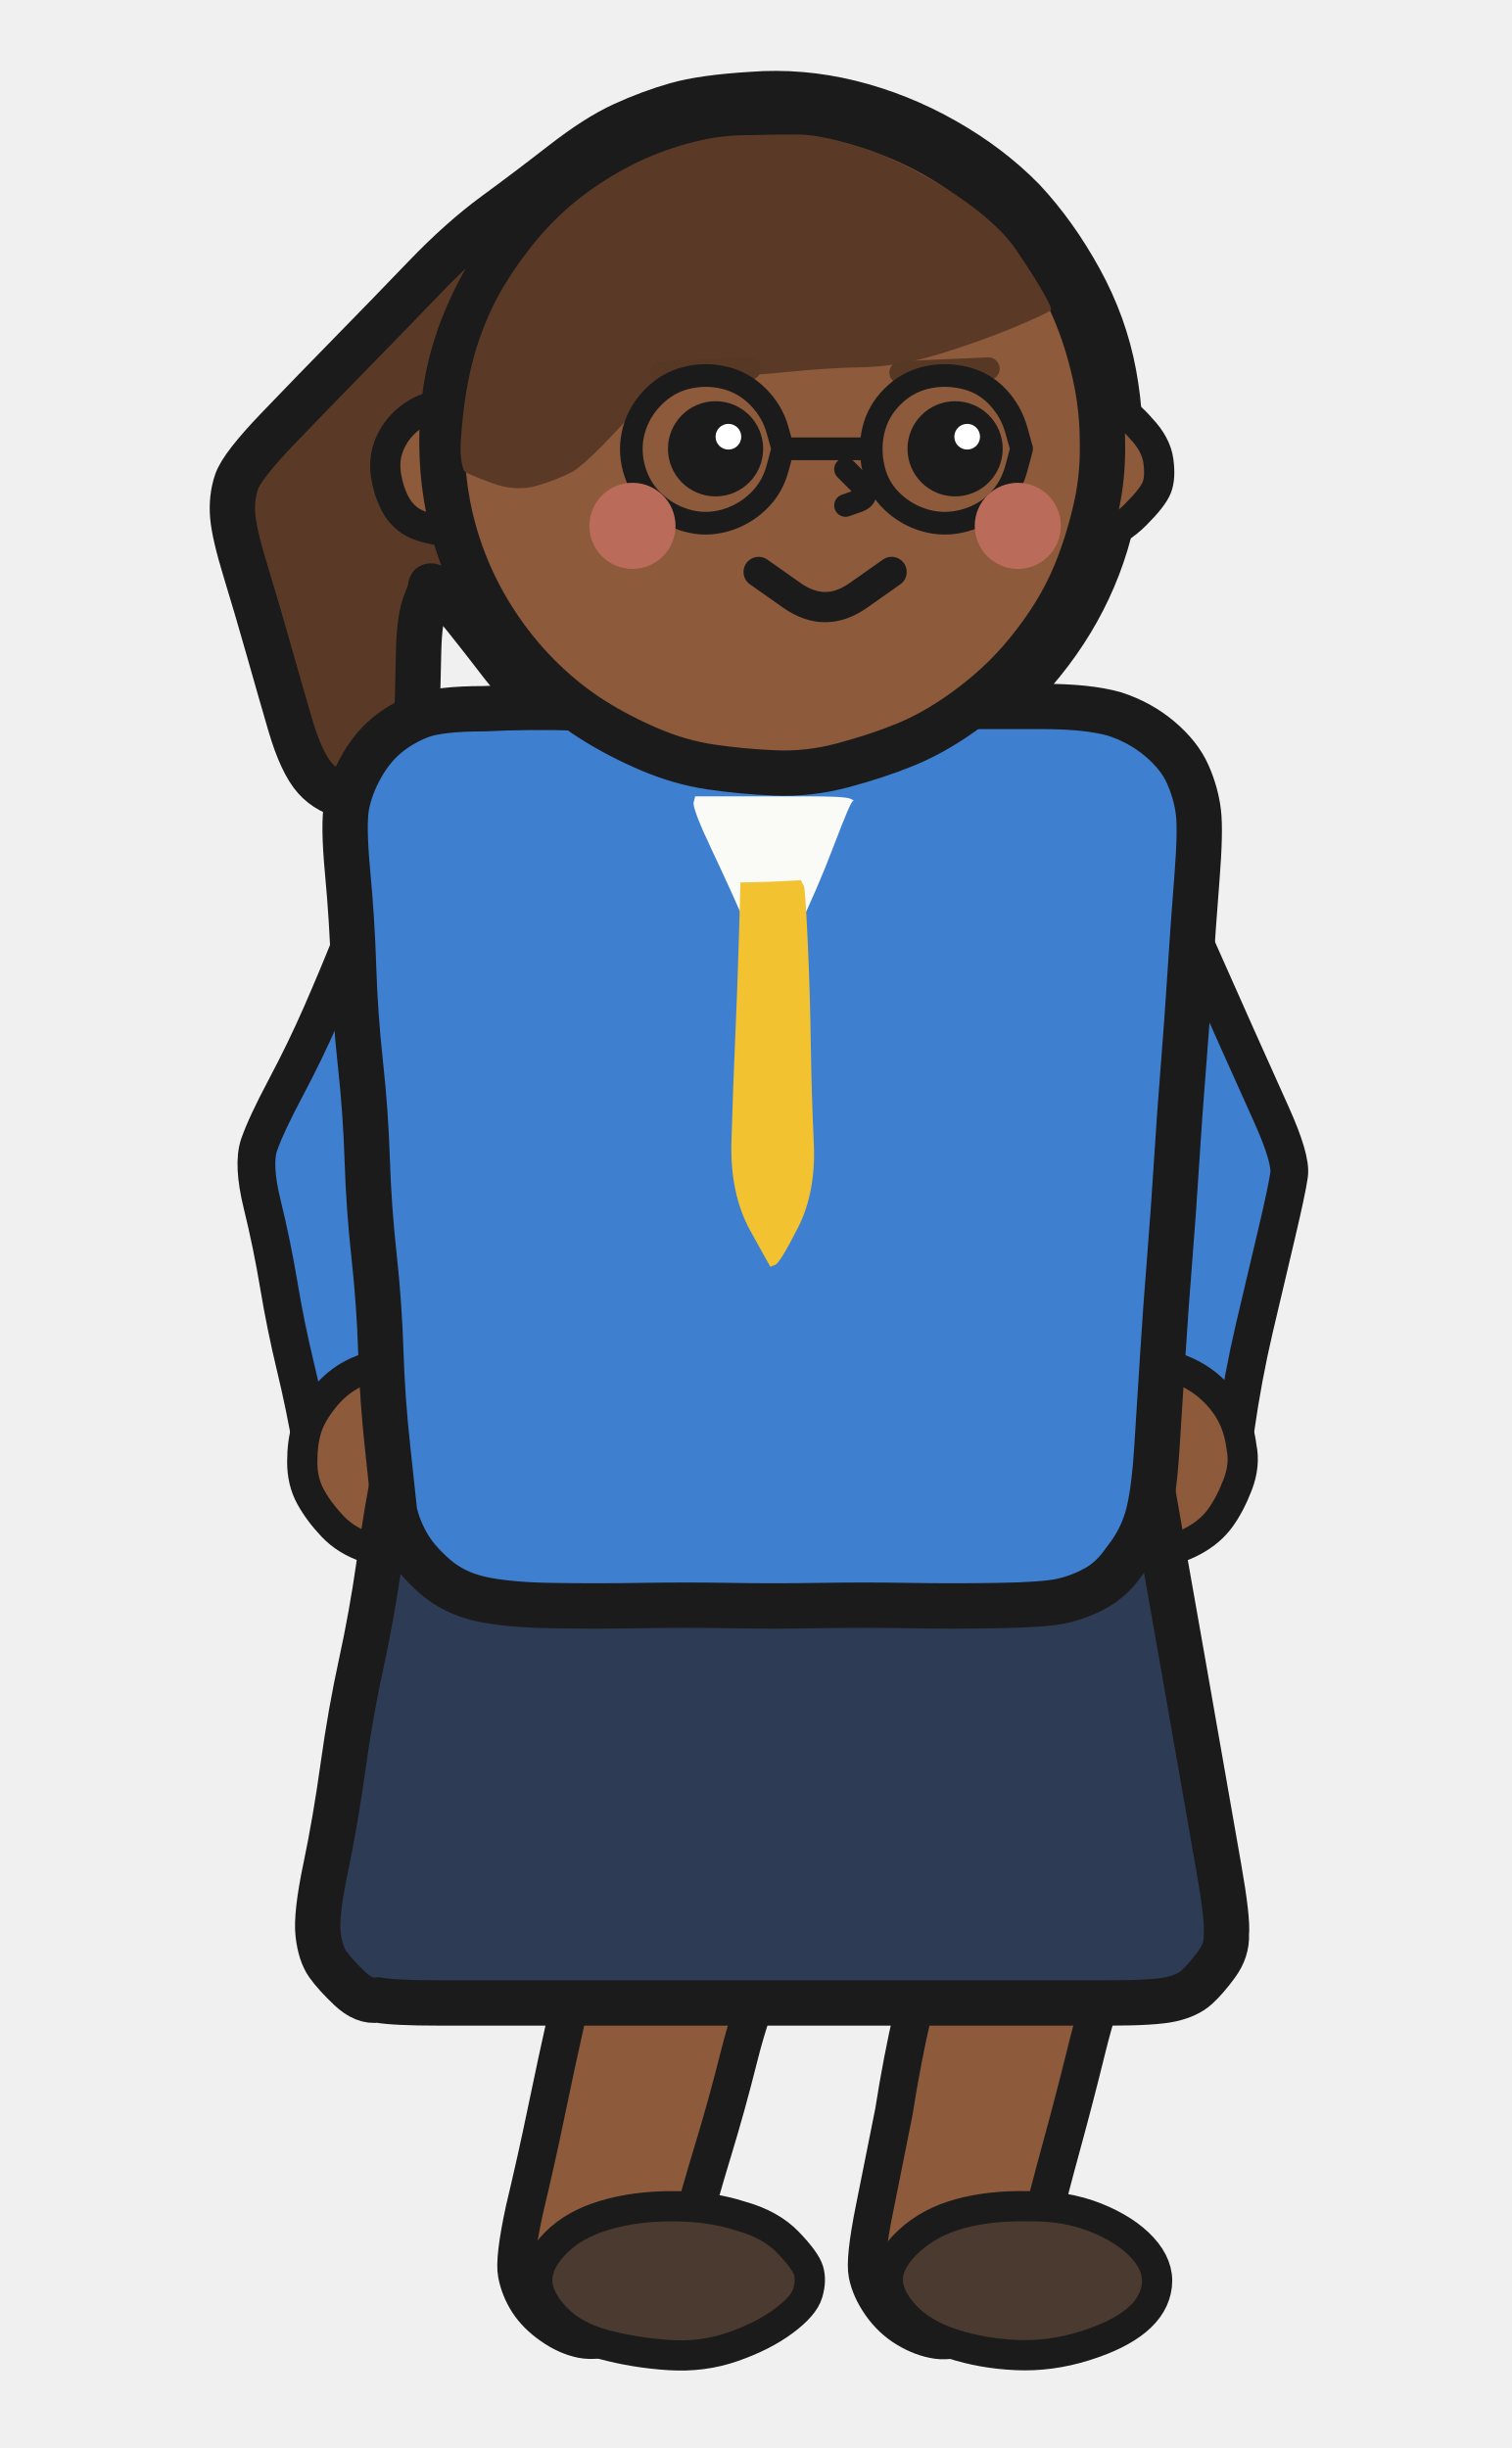
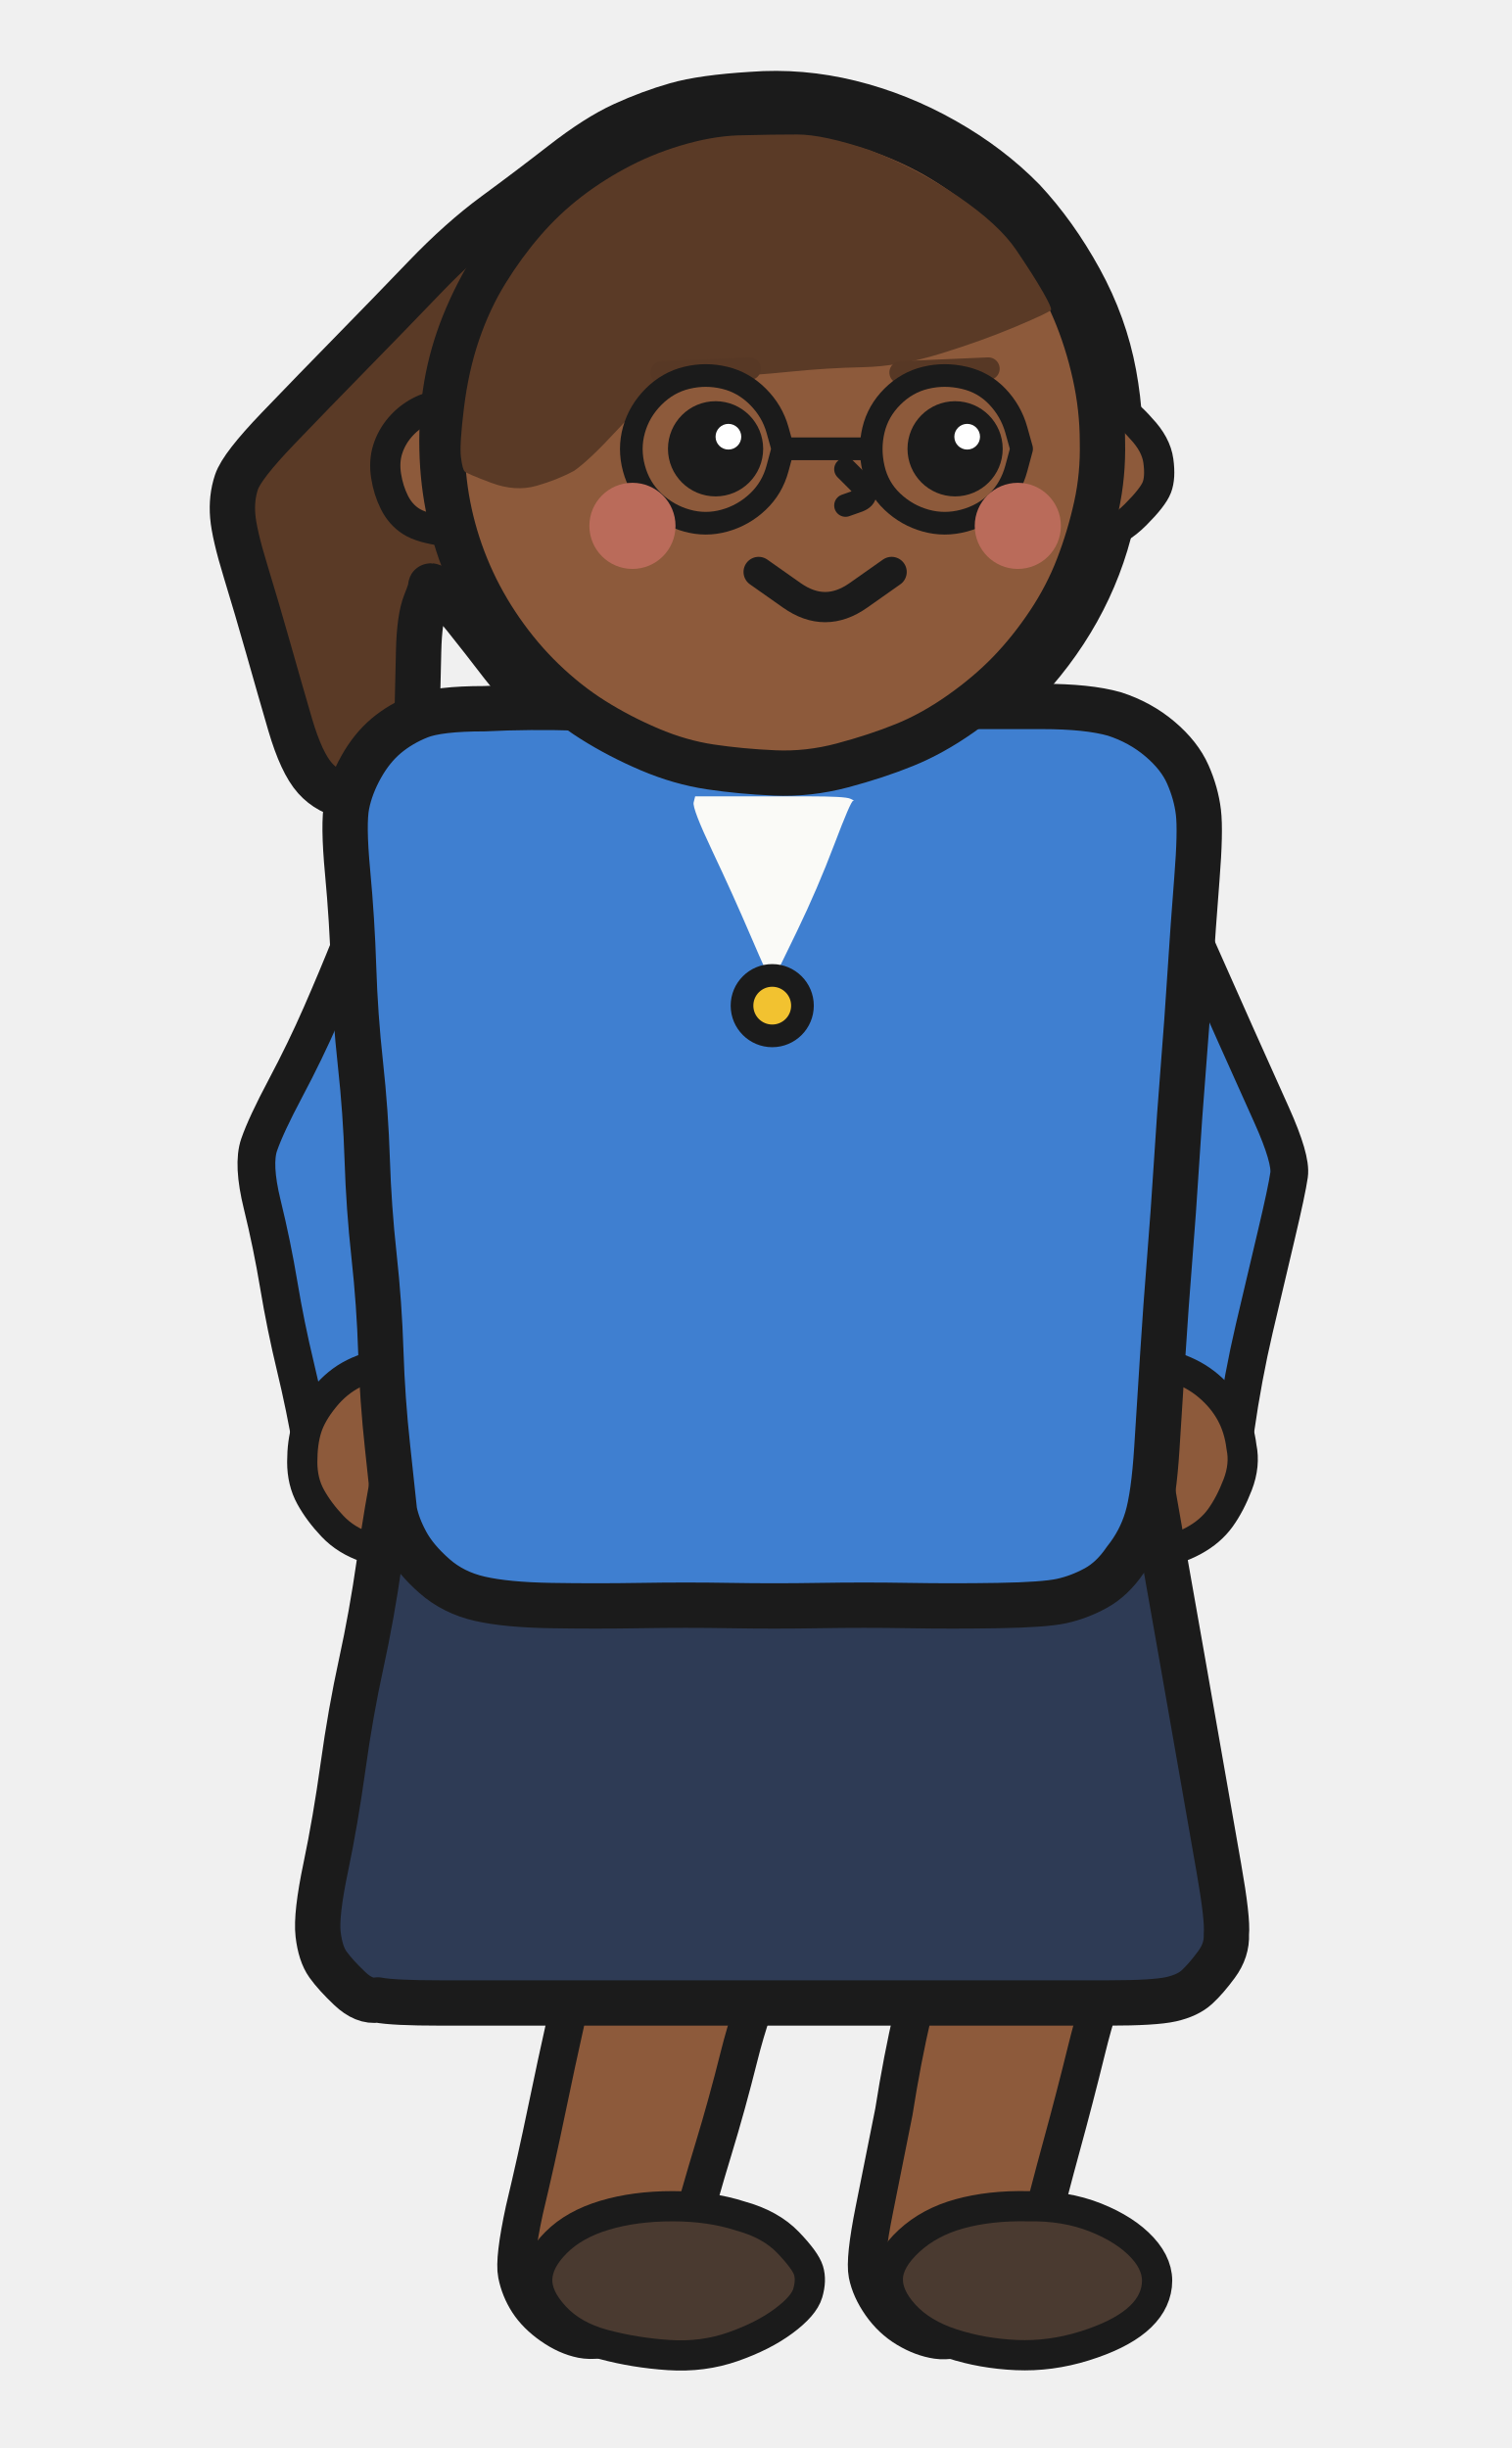
<svg xmlns="http://www.w3.org/2000/svg" viewBox="0 0 200.0 324" width="200.0" height="324">
  <g stroke="#1B1B1B" stroke-linecap="round" stroke-linejoin="round">
    <path d="M99.5 12.5Q93 12.9 89.5 13.9t-7 2.6t-8 5.1t-9 6.8t-9.3 8.3t-9.7 10t-9.7 10t-5.5 7.1t-.5 4.5t1.7 7.3t3 10.2t2.9 10.1q1.5 5.1 3.3 7.1t4.5 2.4t4.3-.3t2.6-1.9t1.5-2.7t.6-5.7t.2-8.6t.9-6.4t.7-2.2t1 .4t3.5 3.6t5 6.4q2.5 3.2 6.5 6.5t9.5 5.8t11.5 3.7t12.5 .5t12.5-3t11-6.1t9-9.1t6.3-11.3t2.8-12.5t-.7-13t-4.5-12.5t-7.5-10.5q-4.4-4.5 -10.4-7.9t-12.5-5t-13-1.1Z" fill="#5A3A26" stroke-width="6" />
    <path d="M63 104.5Q60 104.7 57.8 105.9t-3.8 3.1t-3.7 6.7t-3.9 9.3t-3.9 9.3t-4.7 9.7t-3.5 7.5t.4 7.9t2.2 10.7t2.2 10.8t2.2 10.7t2.9 7.8q1.8 2.3 4.8 3.4t5 .8t3.5-1t3.6-3.7t2.2-4.9t-.5-8.8t-1.5-13.4t-.4-10.8t1.3-7.5t3.2-8t4.3-9t4.3-9q2.2-4.5 2.7-6.5t0-5.5t-2.5-6t-5.1-3.8t-6.1-1.2Z" fill="#3F7FD0" stroke-width="5" />
    <path d="M51.5 180.5Q49 180.7 46.8 181.8t-3.9 3.2t-2.3 4t-.6 4.5t1.1 4.6t2.9 3.9t4.5 2.8t5 .7t4.8-1.4t3.9-3.1t2.4-4.5t.5-5q-.3-2.5 -1.4-4.5t-2.9-3.6t-4.3-2.3t-5-.6Z" fill="#8D5A3B" stroke-width="4" />
    <path d="M138.5 104.5Q136 104.9 134 106t-3.6 3.1t-2.4 3.9t-.7 4.5t2.3 7.4t4.5 9.9t4.6 9.8t3.4 8.7t1.4 7.7t-.4 10.8t-1.5 13.4t-.5 8.8q.2 2 1 3.7t2.4 3.2t3.5 2.1t4 .7t4.6-1.4t4.2-3.8t2.7-9.3t2.5-13.4t2.9-12.3t1.7-8t-2.3-7.9t-4.8-10.7q-2.4-5.4 -4.8-10.8t-4.8-10.7t-3.8-6.9t-3.2-2.5t-3.9-1.4t-4.5-.1Z" fill="#3F7FD0" stroke-width="5" />
    <path d="M150.5 180.5Q148 180.7 145.9 181.9t-3.8 3.1t-2.3 4.5t-.5 5t1.5 4.6t3.2 3.7t4.5 2.2t5 .4t4.5-1.5t3.5-3t2.3-4.4t.5-5q-.3-2.5 -1.4-4.5t-3-3.6t-4.4-2.4t-5-.5Z" fill="#8D5A3B" stroke-width="4" />
    <path d="M78.5 177.6Q76 177.8 74 178.8t-3.5 2.4t-2.9 5.1t-.2 10.1t2.6 12.7t2.7 12.8t2.6 12.7t1.6 10.4t0 9.5t-1.8 12t-2.8 13t-2.9 13q-1.4 6.5 -1 8.5t1.5 3.7t3.1 3.1t4 1.8t5-.6t5.1-3.4t3.8-8.8t3.5-12.3t3.4-12.3t4-11.7t2.6-8t-.5-6q-.9-3.5 -1.8-7t-1.9-9.7t-2-12.6t-2.1-12.4t-2-12.6t-2.6-8.5t-3.5-3.8t-4.5-2t-5-.3Z" fill="#8D5A3B" stroke-width="5" />
    <path d="M89 292Q84 292 80 293.2t-6.4 3.6t-2.5 4.8t2.3 5t6.5 3.7t8.6 1.4t8.5-1.1t6.7-3.4t3.2-3.7t.1-3t-2.7-3.7t-6.3-3.5q-4-1.3 -9-1.3Z" fill="#4A3A30" stroke-width="4" />
    <path d="M122.5 177.6Q120 177.9 118 178.9t-3.5 2.6t-2.5 3.5t-1.4 4t1.1 8.2t2.9 12.6t2.8 12.4t2.9 12.6t1.8 10.2t.2 9.5t-1.5 12t-2.5 13q-1.3 6.5 -2.6 13t-.9 8.5t1.8 4t3.4 3.2t4 1.5t5-.9t4.8-3.4t3.4-8.7t3.3-12.7t3.3-12.7t3.7-11.8t2.4-7.5q.2-2 -.7-5.5t-1.9-7t-2.1-9.7t-2.2-12.6t-2.3-12.4t-2.3-12.6t-2.8-8.6t-3.6-3.8t-4.5-1.9t-5-.3Z" fill="#8D5A3B" stroke-width="5" />
    <path d="M136 292Q131 291.9 127 293t-6.7 3.6t-2.8 4.9t2.2 4.9t6.3 3.8t8.5 1.5t9-1.2t6.9-3.4t2.7-4.6t-1.9-5t-6.2-4t-9-1.5Z" fill="#4A3A30" stroke-width="4" />
    <path d="M69.3 164.7Q63 164.8 60.6 166.4t-3.5 4.1t-2.2 9.3t-2.4 13.4t-2.3 13.6t-2.4 13.4t-2.4 13.6t-2.3 13.4t-1 8.8t1.3 4t2.9 3.2t3.7 1.5q2 .4 8.3 .4t12.6 0t12.7 0t12.6 0t12.6 0t12.6 0t12.7 0t12.6 0t8.3-.5t3.4-1.6t2.6-3t1.3-4q.2-2 -1-8.8t-2.4-13.7t-2.4-13.7t-2.4-13.6t-2.4-13.7t-2.4-13.7t-2.6-9.3t-4.6-3.8t-9.4-1.3t-12.7 0t-12.7 .1t-12.6 .1q-6.4 0 -12.7 .1t-12.7 0Z" fill="#2E3B55" stroke-width="6" />
    <path d="M64.1 93.8Q58 93.8 55.5 94.8t-4.4 2.6t-3.3 4.1t-1.9 5t.1 8.9t.8 12.7t.9 12.7t.9 12.7t.9 12.7t.9 12.7t.9 12.7t.9 8.4q.4 2 1.6 4.2t3.7 4.4t6 3t9.4 .9t11.9 0t11.8 0t11.8 0t11.8 0t11.9 0t8.4-.6t4.5-1.7t3.9-3.7q2-2.5 2.9-5.5t1.3-9.3t.8-12.6t.9-12.5t.9-12.6t.9-12.6t.9-12.5t.9-12.6t.2-8.8t-1.4-5t-3.7-4.7t-6-3.3q-3.5-1 -9.6-1t-12.3 0t-12.3 .1t-12.3 0t-12.3 .1t-12.3 0t-12.3 .1Z" fill="#3F7FD0" stroke-width="6" />
    <path d="M97 105.4Q92 105.4 92 105.4t-.2 .8t2.5 6.5t5.1 11.3t2.6 5.7t.5-.4t3-6.1t4.9-11.4t2.5-5.8t-.4-.3t-5.5-.3t-10 0Z" fill="#FAFAF7" stroke="none" data-noink="1" />
-     <path d="M102 116.7Q98 116.8 98 116.8t-.2 6.9t-.5 13.7t-.5 13.7t2.5 11.8t2.7 4.8t.6-.3t3-4.9t2.1-11.2t-.4-13.3t-.4-13.3t-.5-7.4q-.4-.8 -.4-.8t-4 .2Z" fill="#F2C230" stroke="none" data-noink="1" />
+     <circle cx="102.2" cy="133.1" r="4" fill="#F2C230" stroke-width="3" />
    <path d="M59 53.5Q57 53.7 55.5 54.5t-2.6 2.1t-1.6 2.9t-.2 3.5t1.1 3.5t2.2 2.5t4.5 1.3t5.6-1.7t3.1-3.2t.5-3.4t-.7-3.5t-2-2.8q-1.4-1.2 -2.9-1.7t-3.5-.5Z" fill="#8D5A3B" stroke-width="4" />
    <path d="M144 53.6Q142 53.8 140.5 54.6t-2.5 2.1t-1.4 2.8t-.3 3.5t1.1 3.5t2.3 2.5t2.8 1.4t3.5 .2t4.3-2.5t2.8-3.6t.2-3.5t-2.3-4.3q-2-2.3 -3.5-2.8t-3.5-.3Z" fill="#8D5A3B" stroke-width="4" />
    <path d="M101.5 14.9Q97 14.9 93 15.8t-8 2.6t-7.5 4.1t-6.5 5.4t-5.5 7t-4.1 8t-2.3 8.1t-.6 8.5t1 8.5t2.6 8t4.2 7.5t5.5 6.5q3.2 3.1 6.7 5.3t7.5 3.9t8 2.3t8.5 .8t9-1t8.2-2.7t7.4-4.1t6.5-5.5t5.2-6.5t3.9-7.5t2.4-8t.8-8.5q0-4.5 -1-9t-2.7-8.5t-4.2-7.5t-5.6-6.5t-6.7-5.3t-7.7-3.9t-8-2.3t-8.5-.6Z" fill="#8D5A3B" stroke-width="6" />
    <path d="M98.5 17.9Q95 17.9 91 19t-7.5 2.9t-6.5 4.1t-5.5 5.2t-4.6 6.3t-3.5 7.5t-2 9t-.4 6.5t.5 1.9t3.5 1.5t6 .4t5-2q2-1.4 5.6-5.3t6-5.4t7.2-1.7t9.7-.7t9.7-.6t10.3-1.8t10-3.6t4.6-2.2t-1.1-2.4t-3.5-5.5t-7.7-7.1t-11.6-6.1q-6.2-2.1 -9.7-2.1t-7 .1Z" fill="#5A3A26" stroke="none" data-noink="1" />
    <circle cx="94.7" cy="59.4" r="4.8" fill="#1B1B1B" stroke-width="3" />
    <circle cx="96.4" cy="57.8" r="1.7" fill="#FFFFFF" stroke="none" data-noink="1" />
    <circle cx="126.4" cy="59.4" r="4.8" fill="#1B1B1B" stroke-width="3" />
    <circle cx="128" cy="57.8" r="1.7" fill="#FFFFFF" stroke="none" data-noink="1" />
    <path d="M87.6 49.3L99.2 48.8" fill="none" stroke="#573825" stroke-width="3" />
    <path d="M119.2 49.3L130.8 48.8" fill="none" stroke="#573825" stroke-width="3" />
    <path d="M103.6 59.4L102.9 56.9Q102.2 54.4 100.3 52.5T95.9 50T90.9 50T86.5 52.5T83.9 56.9T83.9 62T86.5 66.4T90.9 68.9T95.9 68.9T100.3 66.4T102.9 62L103.6 59.4Z" fill="none" stroke-width="3" />
    <path d="M135.2 59.4L134.5 56.9Q133.8 54.4 132 52.5T127.6 50T122.5 50T118.1 52.5T115.6 56.9T115.6 62T118.1 66.4T122.5 68.9T127.6 68.9T132 66.4T134.5 62L135.2 59.4Z" fill="none" stroke-width="3" />
    <path d="M103.6 59.4L114.9 59.4" fill="none" stroke-width="3" />
    <path d="M111.9 62.1L113.6 63.8Q115.4 65.6 113.6 66.3L111.9 66.9" fill="none" stroke-width="3" />
    <circle cx="83.7" cy="69.6" r="5.7" fill="#BA6B5A" stroke="none" data-noink="1" />
    <circle cx="134.7" cy="69.6" r="5.7" fill="#BA6B5A" stroke="none" data-noink="1" />
    <path d="M100.4 75.7L104.8 78.8Q109.2 81.9 113.6 78.8L118 75.7" fill="none" stroke-width="4" />
  </g>
</svg>
